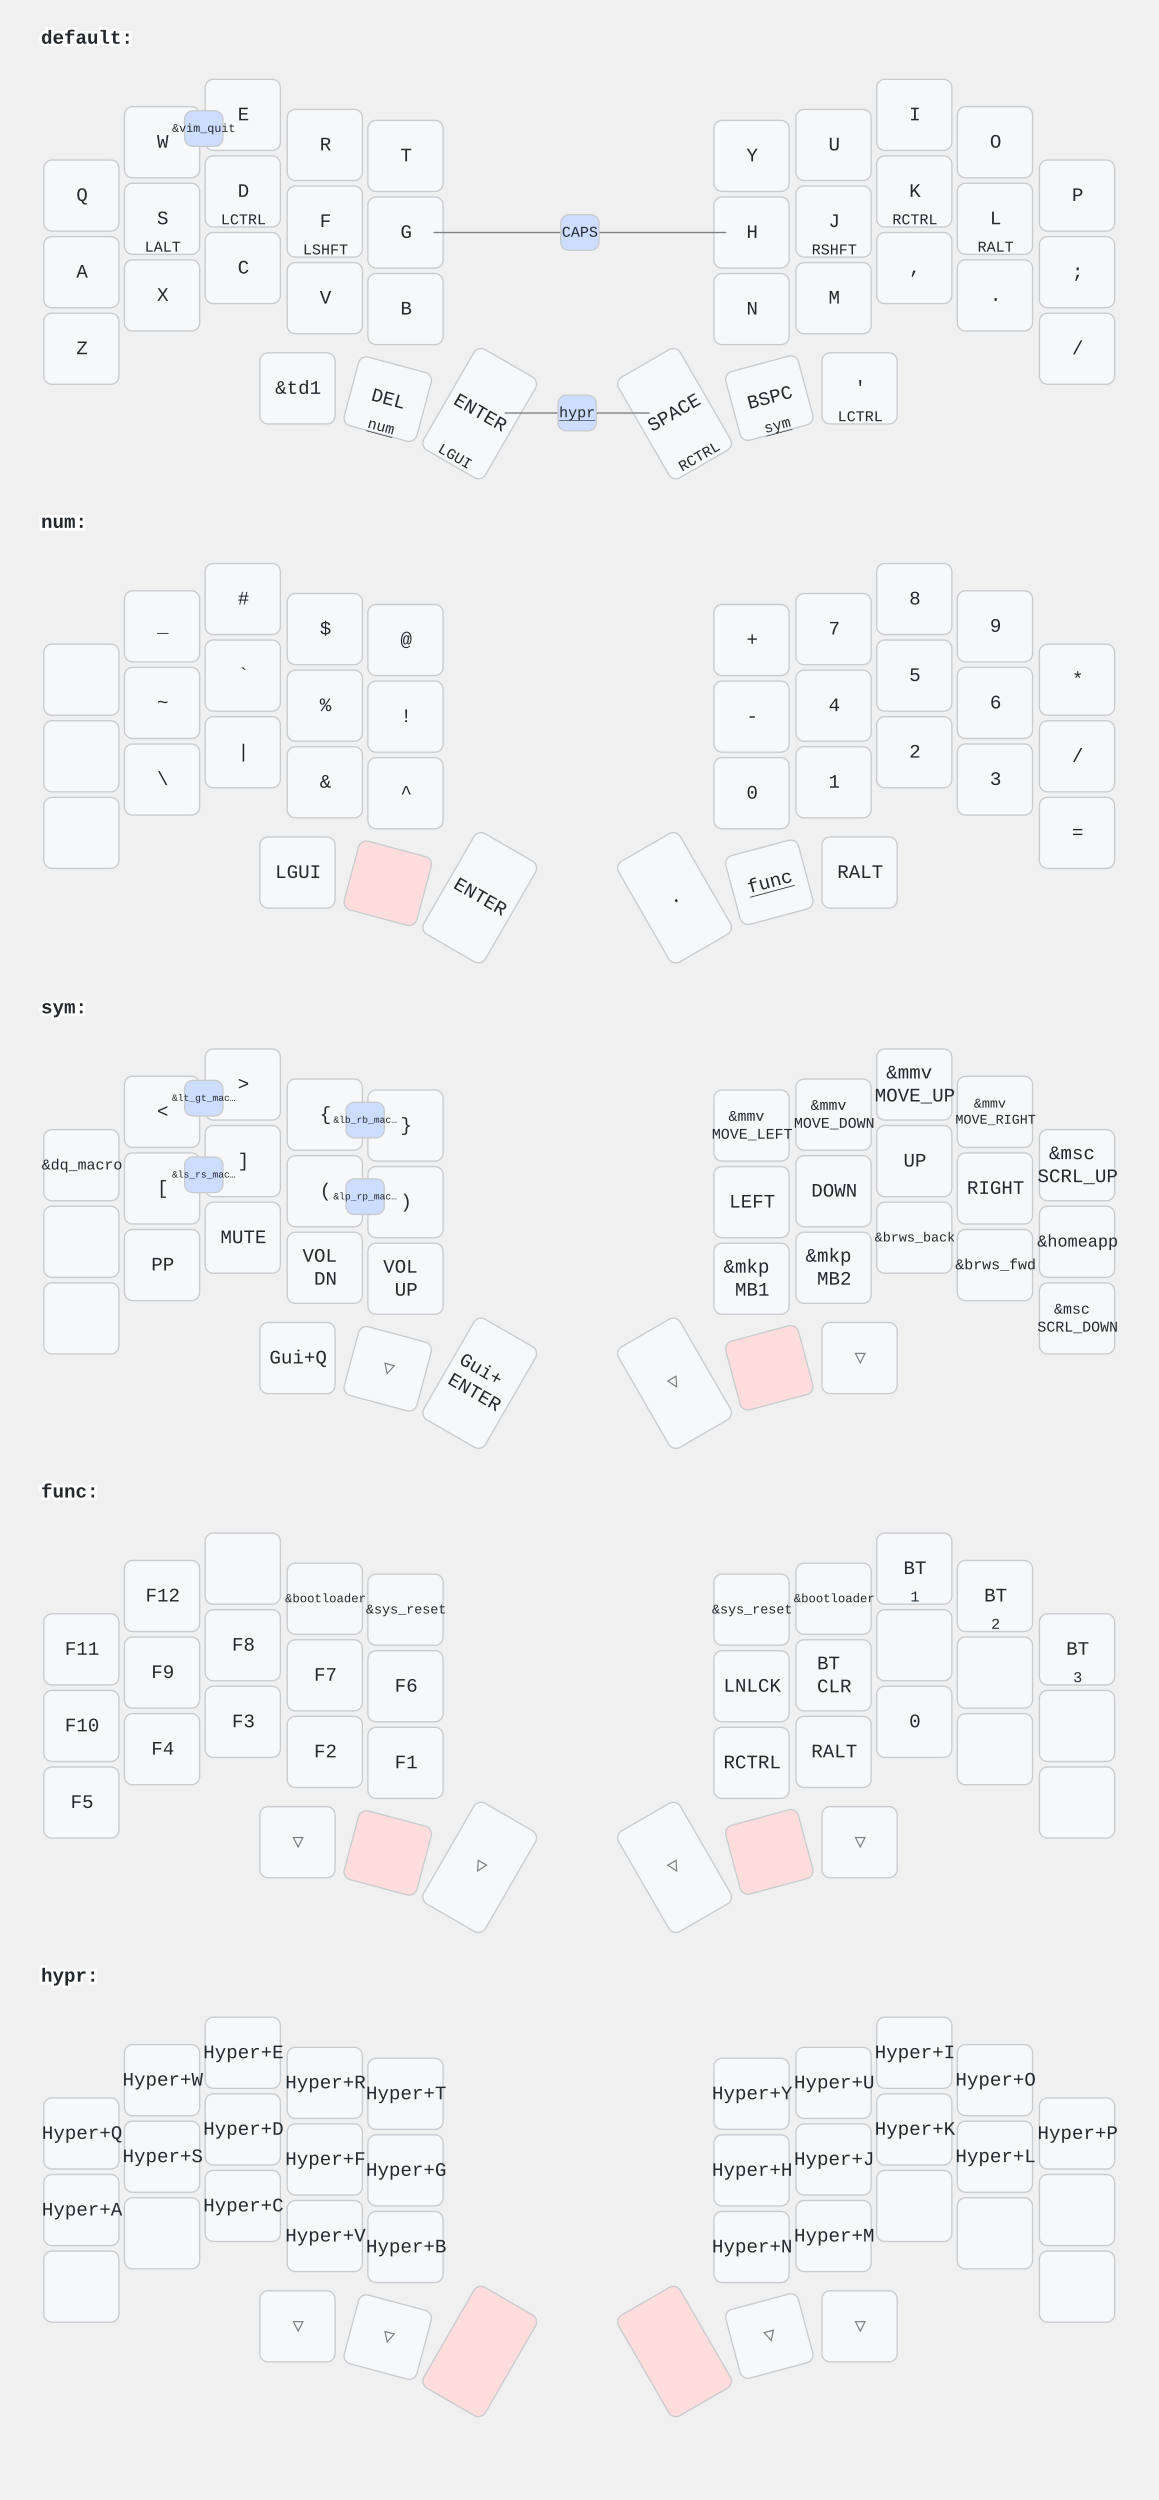
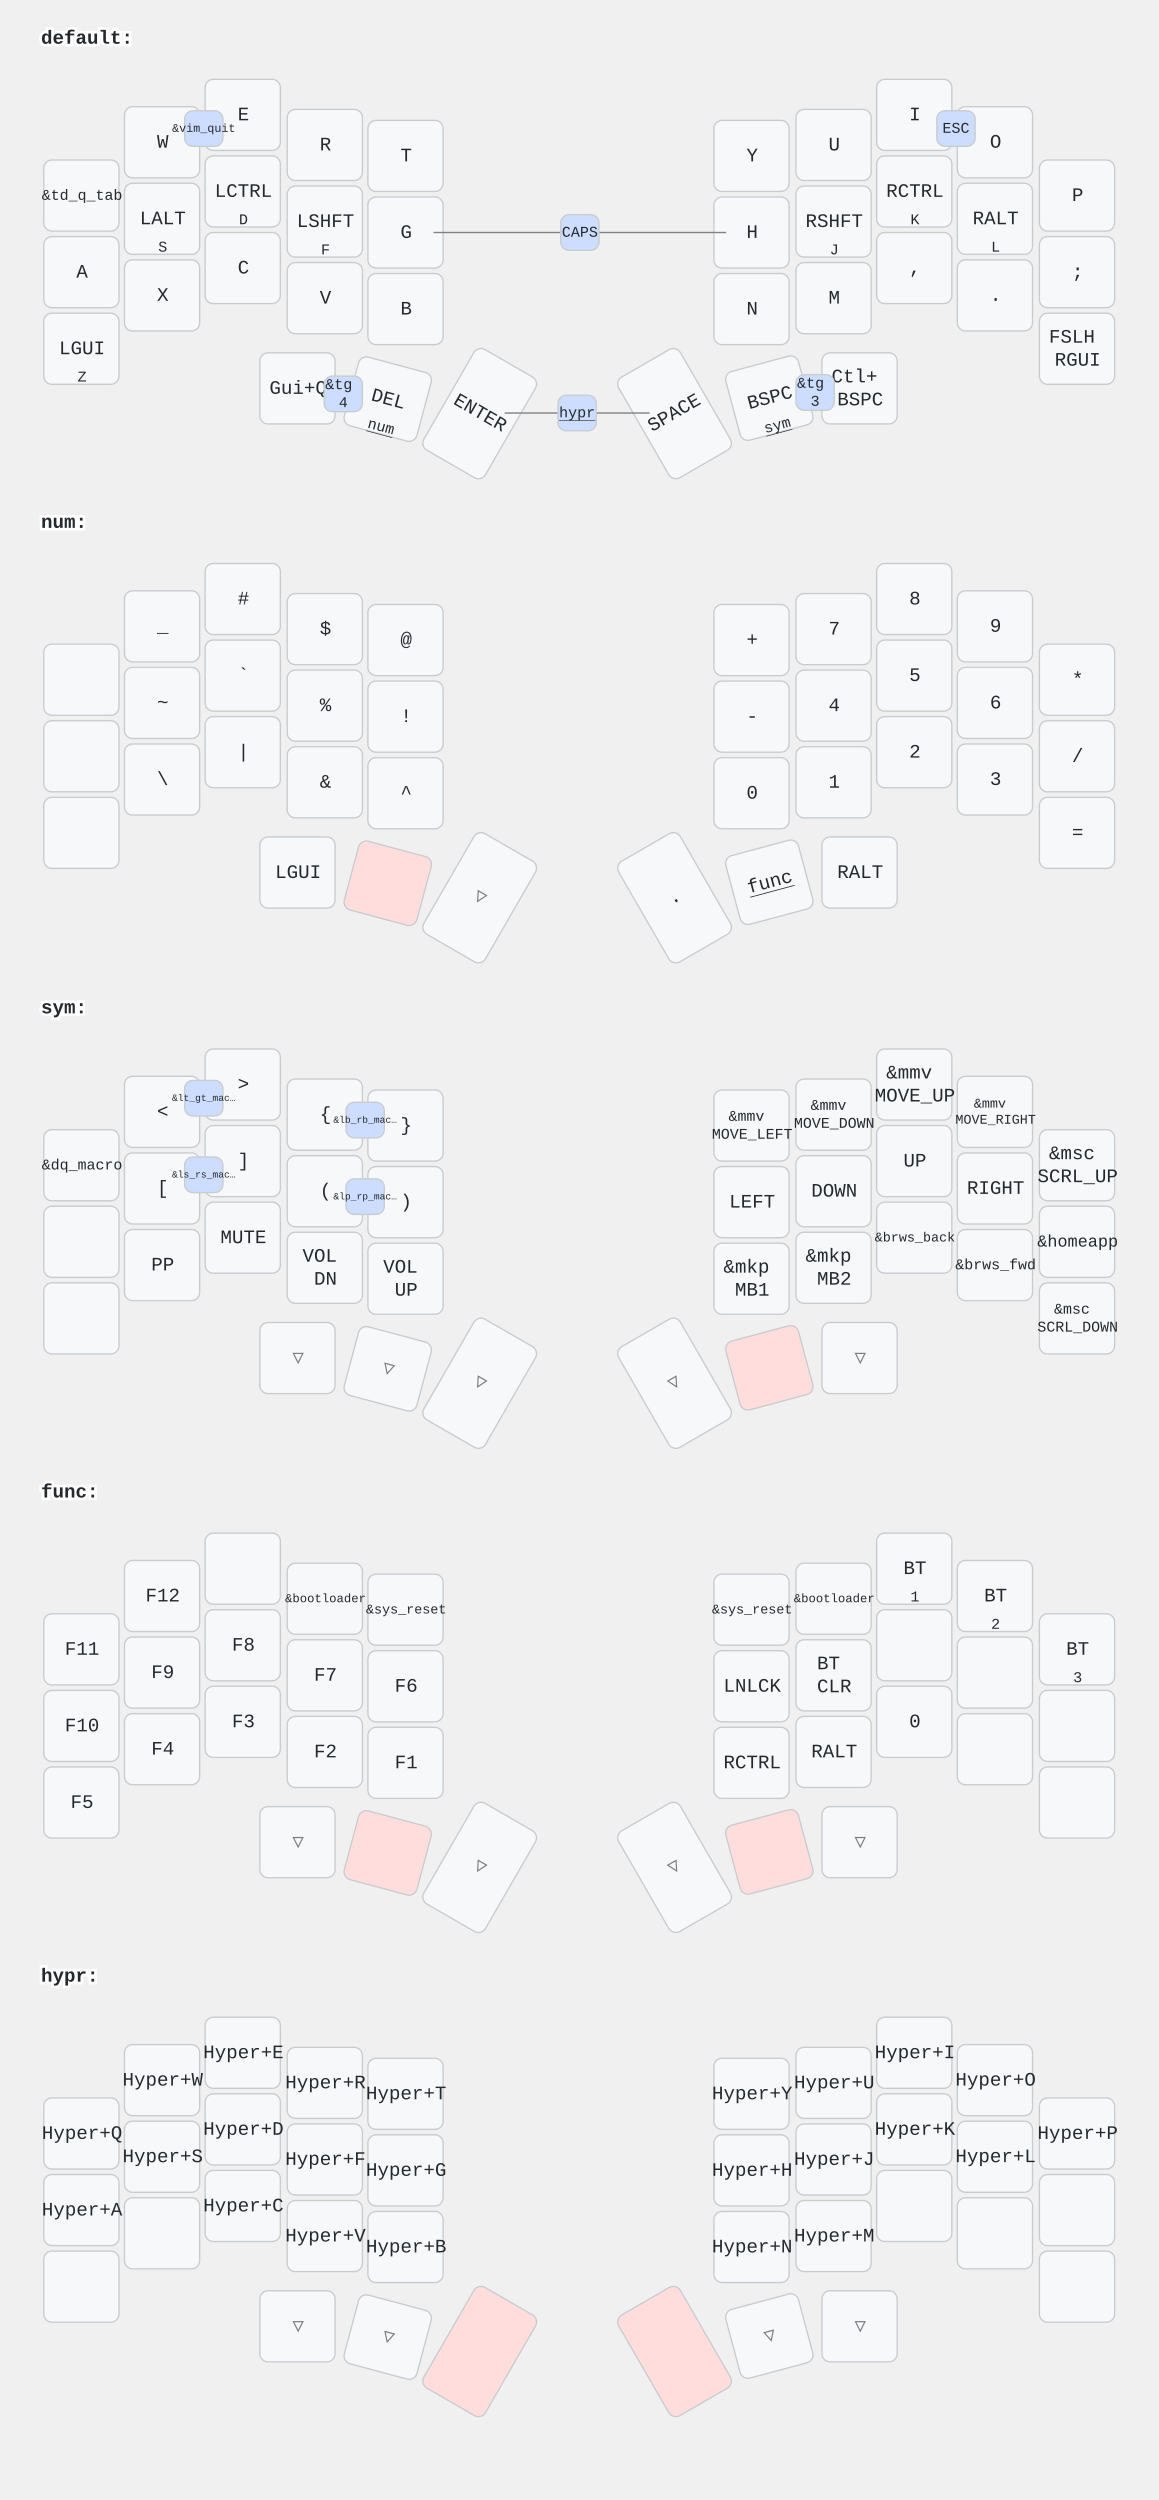
<svg xmlns="http://www.w3.org/2000/svg" width="847" height="1828" viewBox="0 0 847 1828" class="keymap">
  <style>/* inherit to force styles through use tags */
svg path {
    fill: inherit;
}

/* font and background color specifications */
svg.keymap {
    font-family: SFMono-Regular,Consolas,Liberation Mono,Menlo,monospace;
    font-size: 14px;
    font-kerning: normal;
    text-rendering: optimizeLegibility;
    fill: #24292e;
}

/* default key styling */
rect.key {
    fill: #f6f8fa;
}

rect.key, rect.combo {
    stroke: #c9cccf;
    stroke-width: 1;
}

/* default key side styling, only used is draw_key_sides is set */
rect.side {
    filter: brightness(90%);
}

/* color accent for combo boxes */
rect.combo, rect.combo-separate {
    fill: #cdf;
}

/* color accent for held keys */
rect.held, rect.combo.held {
    fill: #fdd;
}

/* color accent for ghost (optional) keys */
rect.ghost, rect.combo.ghost {
    stroke-dasharray: 4, 4;
    stroke-width: 2;
}

text {
    text-anchor: middle;
    dominant-baseline: middle;
}

/* styling for layer labels */
text.label {
    font-weight: bold;
    text-anchor: start;
    stroke: white;
    stroke-width: 4;
    paint-order: stroke;
}

/* styling for optional footer */
text.footer {
    text-anchor: end;
    dominant-baseline: auto;
    stroke: white;
    stroke-width: 4;
    paint-order: stroke;
}

/* styling for combo tap, and key non-tap label text */
text.combo, text.hold, text.shifted, text.left, text.right {
    font-size: 11px;
}

text.hold {
    text-anchor: middle;
    dominant-baseline: auto;
}

text.shifted {
    text-anchor: middle;
    dominant-baseline: hanging;
}

text.left {
    text-anchor: start;
}

text.right {
    text-anchor: end;
}

text.layer-activator {
    text-decoration: underline;
}

/* styling for hold/shifted label text in combo box */
text.combo.hold, text.combo.shifted, text.combo.left, text.combo.right {
    font-size: 8px;
}

/* lighter symbol for transparent keys */
text.trans {
    fill: #7b7e81;
}

/* styling for combo dendrons */
path.combo {
    stroke-width: 1;
    stroke: gray;
    fill: none;
}

/* Start Tabler Icons Cleanup */
/* cannot use height/width with glyphs */
.icon-tabler &gt; path {
    fill: inherit;
    stroke: inherit;
    stroke-width: 2;
}
/* hide tabler's default box */
.icon-tabler &gt; path[stroke="none"][fill="none"] {
    visibility: hidden;
}
/* End Tabler Icons Cleanup */
</style>
  <g transform="translate(30, 0)" class="layer-default">
    <text x="0" y="28" class="label" id="default">default:</text>
    <g transform="translate(0, 56)">
      <g transform="translate(30, 87)" class="key keypos-0">
        <rect rx="6" ry="6" x="-28" y="-26" width="55" height="52" class="key" />
-         <text x="0" y="0" class="key tap">Q</text>
+         <text x="0" y="0" class="key tap">
+           <tspan style="font-size: 78%">&amp;td_q_tab</tspan>
+         </text>
      </g>
      <g transform="translate(89, 48)" class="key keypos-1">
        <rect rx="6" ry="6" x="-28" y="-26" width="55" height="52" class="key" />
        <text x="0" y="0" class="key tap">W</text>
      </g>
      <g transform="translate(148, 28)" class="key keypos-2">
        <rect rx="6" ry="6" x="-28" y="-26" width="55" height="52" class="key" />
        <text x="0" y="0" class="key tap">E</text>
      </g>
      <g transform="translate(208, 50)" class="key keypos-3">
        <rect rx="6" ry="6" x="-28" y="-26" width="55" height="52" class="key" />
        <text x="0" y="0" class="key tap">R</text>
      </g>
      <g transform="translate(267, 58)" class="key keypos-4">
        <rect rx="6" ry="6" x="-28" y="-26" width="55" height="52" class="key" />
        <text x="0" y="0" class="key tap">T</text>
      </g>
      <g transform="translate(520, 58)" class="key keypos-5">
        <rect rx="6" ry="6" x="-28" y="-26" width="55" height="52" class="key" />
        <text x="0" y="0" class="key tap">Y</text>
      </g>
      <g transform="translate(580, 50)" class="key keypos-6">
        <rect rx="6" ry="6" x="-28" y="-26" width="55" height="52" class="key" />
        <text x="0" y="0" class="key tap">U</text>
      </g>
      <g transform="translate(639, 28)" class="key keypos-7">
        <rect rx="6" ry="6" x="-28" y="-26" width="55" height="52" class="key" />
        <text x="0" y="0" class="key tap">I</text>
      </g>
      <g transform="translate(698, 48)" class="key keypos-8">
        <rect rx="6" ry="6" x="-28" y="-26" width="55" height="52" class="key" />
        <text x="0" y="0" class="key tap">O</text>
      </g>
      <g transform="translate(758, 87)" class="key keypos-9">
        <rect rx="6" ry="6" x="-28" y="-26" width="55" height="52" class="key" />
        <text x="0" y="0" class="key tap">P</text>
      </g>
      <g transform="translate(30, 143)" class="key keypos-10">
        <rect rx="6" ry="6" x="-28" y="-26" width="55" height="52" class="key" />
        <text x="0" y="0" class="key tap">A</text>
      </g>
      <g transform="translate(89, 104)" class="key keypos-11">
        <rect rx="6" ry="6" x="-28" y="-26" width="55" height="52" class="key" />
-         <text x="0" y="0" class="key tap">S</text>
-         <text x="0" y="24" class="key hold">LALT</text>
+         <text x="0" y="0" class="key tap">LALT</text>
+         <text x="0" y="24" class="key hold">S</text>
      </g>
      <g transform="translate(148, 84)" class="key keypos-12">
        <rect rx="6" ry="6" x="-28" y="-26" width="55" height="52" class="key" />
-         <text x="0" y="0" class="key tap">D</text>
-         <text x="0" y="24" class="key hold">LCTRL</text>
+         <text x="0" y="0" class="key tap">LCTRL</text>
+         <text x="0" y="24" class="key hold">D</text>
      </g>
      <g transform="translate(208, 106)" class="key keypos-13">
        <rect rx="6" ry="6" x="-28" y="-26" width="55" height="52" class="key" />
-         <text x="0" y="0" class="key tap">F</text>
-         <text x="0" y="24" class="key hold">LSHFT</text>
+         <text x="0" y="0" class="key tap">LSHFT</text>
+         <text x="0" y="24" class="key hold">F</text>
      </g>
      <g transform="translate(267, 114)" class="key keypos-14">
        <rect rx="6" ry="6" x="-28" y="-26" width="55" height="52" class="key" />
        <text x="0" y="0" class="key tap">G</text>
      </g>
      <g transform="translate(520, 114)" class="key keypos-15">
        <rect rx="6" ry="6" x="-28" y="-26" width="55" height="52" class="key" />
        <text x="0" y="0" class="key tap">H</text>
      </g>
      <g transform="translate(580, 106)" class="key keypos-16">
        <rect rx="6" ry="6" x="-28" y="-26" width="55" height="52" class="key" />
-         <text x="0" y="0" class="key tap">J</text>
-         <text x="0" y="24" class="key hold">RSHFT</text>
+         <text x="0" y="0" class="key tap">RSHFT</text>
+         <text x="0" y="24" class="key hold">J</text>
      </g>
      <g transform="translate(639, 84)" class="key keypos-17">
        <rect rx="6" ry="6" x="-28" y="-26" width="55" height="52" class="key" />
-         <text x="0" y="0" class="key tap">K</text>
-         <text x="0" y="24" class="key hold">RCTRL</text>
+         <text x="0" y="0" class="key tap">RCTRL</text>
+         <text x="0" y="24" class="key hold">K</text>
      </g>
      <g transform="translate(698, 104)" class="key keypos-18">
        <rect rx="6" ry="6" x="-28" y="-26" width="55" height="52" class="key" />
-         <text x="0" y="0" class="key tap">L</text>
-         <text x="0" y="24" class="key hold">RALT</text>
+         <text x="0" y="0" class="key tap">RALT</text>
+         <text x="0" y="24" class="key hold">L</text>
      </g>
      <g transform="translate(758, 143)" class="key keypos-19">
        <rect rx="6" ry="6" x="-28" y="-26" width="55" height="52" class="key" />
        <text x="0" y="0" class="key tap">;</text>
      </g>
      <g transform="translate(30, 199)" class="key keypos-20">
        <rect rx="6" ry="6" x="-28" y="-26" width="55" height="52" class="key" />
-         <text x="0" y="0" class="key tap">Z</text>
+         <text x="0" y="0" class="key tap">LGUI</text>
+         <text x="0" y="24" class="key hold">Z</text>
      </g>
      <g transform="translate(89, 160)" class="key keypos-21">
        <rect rx="6" ry="6" x="-28" y="-26" width="55" height="52" class="key" />
        <text x="0" y="0" class="key tap">X</text>
      </g>
      <g transform="translate(148, 140)" class="key keypos-22">
        <rect rx="6" ry="6" x="-28" y="-26" width="55" height="52" class="key" />
        <text x="0" y="0" class="key tap">C</text>
      </g>
      <g transform="translate(208, 162)" class="key keypos-23">
        <rect rx="6" ry="6" x="-28" y="-26" width="55" height="52" class="key" />
        <text x="0" y="0" class="key tap">V</text>
      </g>
      <g transform="translate(267, 170)" class="key keypos-24">
        <rect rx="6" ry="6" x="-28" y="-26" width="55" height="52" class="key" />
        <text x="0" y="0" class="key tap">B</text>
      </g>
      <g transform="translate(520, 170)" class="key keypos-25">
        <rect rx="6" ry="6" x="-28" y="-26" width="55" height="52" class="key" />
        <text x="0" y="0" class="key tap">N</text>
      </g>
      <g transform="translate(580, 162)" class="key keypos-26">
        <rect rx="6" ry="6" x="-28" y="-26" width="55" height="52" class="key" />
        <text x="0" y="0" class="key tap">M</text>
      </g>
      <g transform="translate(639, 140)" class="key keypos-27">
        <rect rx="6" ry="6" x="-28" y="-26" width="55" height="52" class="key" />
        <text x="0" y="0" class="key tap">,</text>
      </g>
      <g transform="translate(698, 160)" class="key keypos-28">
        <rect rx="6" ry="6" x="-28" y="-26" width="55" height="52" class="key" />
        <text x="0" y="0" class="key tap">.</text>
      </g>
      <g transform="translate(758, 199)" class="key keypos-29">
        <rect rx="6" ry="6" x="-28" y="-26" width="55" height="52" class="key" />
-         <text x="0" y="0" class="key tap">/</text>
+         <text x="0" y="0" class="key tap">
+           <tspan x="0" dy="-0.6em">FSLH</tspan>
+           <tspan x="0" dy="1.2em">RGUI</tspan>
+         </text>
      </g>
      <g transform="translate(188, 228)" class="key keypos-30">
        <rect rx="6" ry="6" x="-28" y="-26" width="55" height="52" class="key" />
-         <text x="0" y="0" class="key tap">&amp;td1</text>
+         <text x="0" y="0" class="key tap">Gui+Q</text>
      </g>
      <g transform="translate(254, 236) rotate(15.0)" class="key keypos-31">
        <rect rx="6" ry="6" x="-28" y="-26" width="55" height="52" class="key" />
        <text x="0" y="0" class="key tap">DEL</text>
        <a href="#num">
          <text x="0" y="24" class="key hold layer-activator">num</text>
        </a>
      </g>
      <g transform="translate(321, 246) rotate(30.0)" class="key keypos-32">
        <rect rx="6" ry="6" x="-26" y="-42" width="52" height="85" class="key" />
        <text x="0" y="0" class="key tap">ENTER</text>
-         <text x="0" y="40" class="key hold">LGUI</text>
      </g>
      <g transform="translate(463, 246) rotate(-30.0)" class="key keypos-33">
        <rect rx="6" ry="6" x="-26" y="-42" width="52" height="85" class="key" />
        <text x="0" y="0" class="key tap">SPACE</text>
-         <text x="0" y="40" class="key hold">RCTRL</text>
      </g>
      <g transform="translate(533, 235) rotate(-15.0)" class="key keypos-34">
        <rect rx="6" ry="6" x="-28" y="-26" width="55" height="52" class="key" />
        <text x="0" y="0" class="key tap">BSPC</text>
        <a href="#sym">
          <text x="0" y="24" class="key hold layer-activator">sym</text>
        </a>
      </g>
      <g transform="translate(599, 228)" class="key keypos-35">
        <rect rx="6" ry="6" x="-28" y="-26" width="55" height="52" class="key" />
-         <text x="0" y="0" class="key tap">'</text>
-         <text x="0" y="24" class="key hold">LCTRL</text>
+         <text x="0" y="0" class="key tap">
+           <tspan x="0" dy="-0.6em">Ctl+</tspan>
+           <tspan x="0" dy="1.2em">BSPC</tspan>
+         </text>
      </g>
      <g class="combo combopos-0">
        <rect rx="6" ry="6" x="105" y="25" width="28" height="26" class="combo" />
        <text x="119" y="38" class="combo tap">
          <tspan style="font-size: 78%">&amp;vim_quit</tspan>
        </text>
      </g>
      <g class="combo combopos-1">
        <path d="M392,246 l-53,0" class="combo" />
        <path d="M392,246 l53,0" class="combo" />
        <rect rx="6" ry="6" x="378" y="233" width="28" height="26" class="combo" />
        <a href="#hypr">
          <text x="392" y="246" class="combo tap layer-activator">hypr</text>
        </a>
      </g>
      <g class="combo combopos-2">
+         <rect rx="6" ry="6" x="207" y="219" width="28" height="26" class="combo" />
+         <text x="221" y="232" class="combo tap">
+           <tspan x="221" dy="-0.6em">&amp;tg</tspan>
+           <tspan x="221" dy="1.2em">4</tspan>
+         </text>
+       </g>
+       <g class="combo combopos-3">
+         <rect rx="6" ry="6" x="552" y="218" width="28" height="26" class="combo" />
+         <text x="566" y="231" class="combo tap">
+           <tspan x="566" dy="-0.6em">&amp;tg</tspan>
+           <tspan x="566" dy="1.2em">3</tspan>
+         </text>
+       </g>
+       <g class="combo combopos-4">
        <path d="M394,114 l-107,0" class="combo" />
        <path d="M394,114 l107,0" class="combo" />
        <rect rx="6" ry="6" x="380" y="101" width="28" height="26" class="combo" />
        <text x="394" y="114" class="combo tap">CAPS</text>
+       </g>
+       <g class="combo combopos-5">
+         <rect rx="6" ry="6" x="655" y="25" width="28" height="26" class="combo" />
+         <text x="669" y="38" class="combo tap">ESC</text>
      </g>
    </g>
  </g>
  <g transform="translate(30, 354)" class="layer-num">
    <text x="0" y="28" class="label" id="num">num:</text>
    <g transform="translate(0, 56)">
      <g transform="translate(30, 87)" class="key keypos-0">
        <rect rx="6" ry="6" x="-28" y="-26" width="55" height="52" class="key" />
      </g>
      <g transform="translate(89, 48)" class="key keypos-1">
        <rect rx="6" ry="6" x="-28" y="-26" width="55" height="52" class="key" />
        <text x="0" y="0" class="key tap">_</text>
      </g>
      <g transform="translate(148, 28)" class="key keypos-2">
        <rect rx="6" ry="6" x="-28" y="-26" width="55" height="52" class="key" />
        <text x="0" y="0" class="key tap">#</text>
      </g>
      <g transform="translate(208, 50)" class="key keypos-3">
        <rect rx="6" ry="6" x="-28" y="-26" width="55" height="52" class="key" />
        <text x="0" y="0" class="key tap">$</text>
      </g>
      <g transform="translate(267, 58)" class="key keypos-4">
        <rect rx="6" ry="6" x="-28" y="-26" width="55" height="52" class="key" />
        <text x="0" y="0" class="key tap">@</text>
      </g>
      <g transform="translate(520, 58)" class="key keypos-5">
        <rect rx="6" ry="6" x="-28" y="-26" width="55" height="52" class="key" />
        <text x="0" y="0" class="key tap">+</text>
      </g>
      <g transform="translate(580, 50)" class="key keypos-6">
        <rect rx="6" ry="6" x="-28" y="-26" width="55" height="52" class="key" />
        <text x="0" y="0" class="key tap">7</text>
      </g>
      <g transform="translate(639, 28)" class="key keypos-7">
        <rect rx="6" ry="6" x="-28" y="-26" width="55" height="52" class="key" />
        <text x="0" y="0" class="key tap">8</text>
      </g>
      <g transform="translate(698, 48)" class="key keypos-8">
        <rect rx="6" ry="6" x="-28" y="-26" width="55" height="52" class="key" />
        <text x="0" y="0" class="key tap">9</text>
      </g>
      <g transform="translate(758, 87)" class="key keypos-9">
        <rect rx="6" ry="6" x="-28" y="-26" width="55" height="52" class="key" />
        <text x="0" y="0" class="key tap">*</text>
      </g>
      <g transform="translate(30, 143)" class="key keypos-10">
        <rect rx="6" ry="6" x="-28" y="-26" width="55" height="52" class="key" />
      </g>
      <g transform="translate(89, 104)" class="key keypos-11">
        <rect rx="6" ry="6" x="-28" y="-26" width="55" height="52" class="key" />
        <text x="0" y="0" class="key tap">~</text>
      </g>
      <g transform="translate(148, 84)" class="key keypos-12">
        <rect rx="6" ry="6" x="-28" y="-26" width="55" height="52" class="key" />
        <text x="0" y="0" class="key tap">`</text>
      </g>
      <g transform="translate(208, 106)" class="key keypos-13">
        <rect rx="6" ry="6" x="-28" y="-26" width="55" height="52" class="key" />
        <text x="0" y="0" class="key tap">%</text>
      </g>
      <g transform="translate(267, 114)" class="key keypos-14">
        <rect rx="6" ry="6" x="-28" y="-26" width="55" height="52" class="key" />
        <text x="0" y="0" class="key tap">!</text>
      </g>
      <g transform="translate(520, 114)" class="key keypos-15">
        <rect rx="6" ry="6" x="-28" y="-26" width="55" height="52" class="key" />
        <text x="0" y="0" class="key tap">-</text>
      </g>
      <g transform="translate(580, 106)" class="key keypos-16">
        <rect rx="6" ry="6" x="-28" y="-26" width="55" height="52" class="key" />
        <text x="0" y="0" class="key tap">4</text>
      </g>
      <g transform="translate(639, 84)" class="key keypos-17">
        <rect rx="6" ry="6" x="-28" y="-26" width="55" height="52" class="key" />
        <text x="0" y="0" class="key tap">5</text>
      </g>
      <g transform="translate(698, 104)" class="key keypos-18">
        <rect rx="6" ry="6" x="-28" y="-26" width="55" height="52" class="key" />
        <text x="0" y="0" class="key tap">6</text>
      </g>
      <g transform="translate(758, 143)" class="key keypos-19">
        <rect rx="6" ry="6" x="-28" y="-26" width="55" height="52" class="key" />
        <text x="0" y="0" class="key tap">/</text>
      </g>
      <g transform="translate(30, 199)" class="key keypos-20">
        <rect rx="6" ry="6" x="-28" y="-26" width="55" height="52" class="key" />
      </g>
      <g transform="translate(89, 160)" class="key keypos-21">
        <rect rx="6" ry="6" x="-28" y="-26" width="55" height="52" class="key" />
        <text x="0" y="0" class="key tap">\</text>
      </g>
      <g transform="translate(148, 140)" class="key keypos-22">
        <rect rx="6" ry="6" x="-28" y="-26" width="55" height="52" class="key" />
        <text x="0" y="0" class="key tap">|</text>
      </g>
      <g transform="translate(208, 162)" class="key keypos-23">
        <rect rx="6" ry="6" x="-28" y="-26" width="55" height="52" class="key" />
        <text x="0" y="0" class="key tap">&amp;</text>
      </g>
      <g transform="translate(267, 170)" class="key keypos-24">
        <rect rx="6" ry="6" x="-28" y="-26" width="55" height="52" class="key" />
        <text x="0" y="0" class="key tap">^</text>
      </g>
      <g transform="translate(520, 170)" class="key keypos-25">
        <rect rx="6" ry="6" x="-28" y="-26" width="55" height="52" class="key" />
        <text x="0" y="0" class="key tap">0</text>
      </g>
      <g transform="translate(580, 162)" class="key keypos-26">
        <rect rx="6" ry="6" x="-28" y="-26" width="55" height="52" class="key" />
        <text x="0" y="0" class="key tap">1</text>
      </g>
      <g transform="translate(639, 140)" class="key keypos-27">
        <rect rx="6" ry="6" x="-28" y="-26" width="55" height="52" class="key" />
        <text x="0" y="0" class="key tap">2</text>
      </g>
      <g transform="translate(698, 160)" class="key keypos-28">
        <rect rx="6" ry="6" x="-28" y="-26" width="55" height="52" class="key" />
        <text x="0" y="0" class="key tap">3</text>
      </g>
      <g transform="translate(758, 199)" class="key keypos-29">
        <rect rx="6" ry="6" x="-28" y="-26" width="55" height="52" class="key" />
        <text x="0" y="0" class="key tap">=</text>
      </g>
      <g transform="translate(188, 228)" class="key keypos-30">
        <rect rx="6" ry="6" x="-28" y="-26" width="55" height="52" class="key" />
        <text x="0" y="0" class="key tap">LGUI</text>
      </g>
      <g transform="translate(254, 236) rotate(15.0)" class="key held keypos-31">
        <rect rx="6" ry="6" x="-28" y="-26" width="55" height="52" class="key held" />
      </g>
-       <g transform="translate(321, 246) rotate(30.0)" class="key keypos-32">
-         <rect rx="6" ry="6" x="-26" y="-42" width="52" height="85" class="key" />
-         <text x="0" y="0" class="key tap">ENTER</text>
+       <g transform="translate(321, 246) rotate(30.0)" class="key trans keypos-32">
+         <rect rx="6" ry="6" x="-26" y="-42" width="52" height="85" class="key trans" />
+         <text x="0" y="0" class="key trans tap">▽</text>
      </g>
      <g transform="translate(463, 246) rotate(-30.0)" class="key keypos-33">
        <rect rx="6" ry="6" x="-26" y="-42" width="52" height="85" class="key" />
        <text x="0" y="0" class="key tap">.</text>
      </g>
      <g transform="translate(533, 235) rotate(-15.0)" class="key keypos-34">
        <rect rx="6" ry="6" x="-28" y="-26" width="55" height="52" class="key" />
        <a href="#func">
          <text x="0" y="0" class="key tap layer-activator">func</text>
        </a>
      </g>
      <g transform="translate(599, 228)" class="key keypos-35">
        <rect rx="6" ry="6" x="-28" y="-26" width="55" height="52" class="key" />
        <text x="0" y="0" class="key tap">RALT</text>
      </g>
    </g>
  </g>
  <g transform="translate(30, 709)" class="layer-sym">
    <text x="0" y="28" class="label" id="sym">sym:</text>
    <g transform="translate(0, 56)">
      <g transform="translate(30, 87)" class="key keypos-0">
        <rect rx="6" ry="6" x="-28" y="-26" width="55" height="52" class="key" />
        <text x="0" y="0" class="key tap">
          <tspan style="font-size: 78%">&amp;dq_macro</tspan>
        </text>
      </g>
      <g transform="translate(89, 48)" class="key keypos-1">
        <rect rx="6" ry="6" x="-28" y="-26" width="55" height="52" class="key" />
        <text x="0" y="0" class="key tap">&lt;</text>
      </g>
      <g transform="translate(148, 28)" class="key keypos-2">
        <rect rx="6" ry="6" x="-28" y="-26" width="55" height="52" class="key" />
        <text x="0" y="0" class="key tap">&gt;</text>
      </g>
      <g transform="translate(208, 50)" class="key keypos-3">
        <rect rx="6" ry="6" x="-28" y="-26" width="55" height="52" class="key" />
        <text x="0" y="0" class="key tap">{</text>
      </g>
      <g transform="translate(267, 58)" class="key keypos-4">
        <rect rx="6" ry="6" x="-28" y="-26" width="55" height="52" class="key" />
        <text x="0" y="0" class="key tap">}</text>
      </g>
      <g transform="translate(520, 58)" class="key keypos-5">
        <rect rx="6" ry="6" x="-28" y="-26" width="55" height="52" class="key" />
        <text x="0" y="0" class="key tap">
          <tspan x="0" dy="-0.6em" style="font-size: 78%">&amp;mmv</tspan>
          <tspan x="0" dy="1.2em" style="font-size: 78%">MOVE_LEFT</tspan>
        </text>
      </g>
      <g transform="translate(580, 50)" class="key keypos-6">
        <rect rx="6" ry="6" x="-28" y="-26" width="55" height="52" class="key" />
        <text x="0" y="0" class="key tap">
          <tspan x="0" dy="-0.6em" style="font-size: 78%">&amp;mmv</tspan>
          <tspan x="0" dy="1.2em" style="font-size: 78%">MOVE_DOWN</tspan>
        </text>
      </g>
      <g transform="translate(639, 28)" class="key keypos-7">
        <rect rx="6" ry="6" x="-28" y="-26" width="55" height="52" class="key" />
        <text x="0" y="0" class="key tap">
          <tspan x="0" dy="-0.6em">&amp;mmv</tspan>
          <tspan x="0" dy="1.2em">MOVE_UP</tspan>
        </text>
      </g>
      <g transform="translate(698, 48)" class="key keypos-8">
        <rect rx="6" ry="6" x="-28" y="-26" width="55" height="52" class="key" />
        <text x="0" y="0" class="key tap">
          <tspan x="0" dy="-0.6em" style="font-size: 70%">&amp;mmv</tspan>
          <tspan x="0" dy="1.2em" style="font-size: 70%">MOVE_RIGHT</tspan>
        </text>
      </g>
      <g transform="translate(758, 87)" class="key keypos-9">
        <rect rx="6" ry="6" x="-28" y="-26" width="55" height="52" class="key" />
        <text x="0" y="0" class="key tap">
          <tspan x="0" dy="-0.6em">&amp;msc</tspan>
          <tspan x="0" dy="1.2em">SCRL_UP</tspan>
        </text>
      </g>
      <g transform="translate(30, 143)" class="key keypos-10">
        <rect rx="6" ry="6" x="-28" y="-26" width="55" height="52" class="key" />
      </g>
      <g transform="translate(89, 104)" class="key keypos-11">
        <rect rx="6" ry="6" x="-28" y="-26" width="55" height="52" class="key" />
        <text x="0" y="0" class="key tap">[</text>
      </g>
      <g transform="translate(148, 84)" class="key keypos-12">
        <rect rx="6" ry="6" x="-28" y="-26" width="55" height="52" class="key" />
        <text x="0" y="0" class="key tap">]</text>
      </g>
      <g transform="translate(208, 106)" class="key keypos-13">
        <rect rx="6" ry="6" x="-28" y="-26" width="55" height="52" class="key" />
        <text x="0" y="0" class="key tap">(</text>
      </g>
      <g transform="translate(267, 114)" class="key keypos-14">
        <rect rx="6" ry="6" x="-28" y="-26" width="55" height="52" class="key" />
        <text x="0" y="0" class="key tap">)</text>
      </g>
      <g transform="translate(520, 114)" class="key keypos-15">
        <rect rx="6" ry="6" x="-28" y="-26" width="55" height="52" class="key" />
        <text x="0" y="0" class="key tap">LEFT</text>
      </g>
      <g transform="translate(580, 106)" class="key keypos-16">
        <rect rx="6" ry="6" x="-28" y="-26" width="55" height="52" class="key" />
        <text x="0" y="0" class="key tap">DOWN</text>
      </g>
      <g transform="translate(639, 84)" class="key keypos-17">
        <rect rx="6" ry="6" x="-28" y="-26" width="55" height="52" class="key" />
        <text x="0" y="0" class="key tap">UP</text>
      </g>
      <g transform="translate(698, 104)" class="key keypos-18">
        <rect rx="6" ry="6" x="-28" y="-26" width="55" height="52" class="key" />
        <text x="0" y="0" class="key tap">RIGHT</text>
      </g>
      <g transform="translate(758, 143)" class="key keypos-19">
        <rect rx="6" ry="6" x="-28" y="-26" width="55" height="52" class="key" />
        <text x="0" y="0" class="key tap">
          <tspan style="font-size: 88%">&amp;homeapp</tspan>
        </text>
      </g>
      <g transform="translate(30, 199)" class="key keypos-20">
        <rect rx="6" ry="6" x="-28" y="-26" width="55" height="52" class="key" />
      </g>
      <g transform="translate(89, 160)" class="key keypos-21">
        <rect rx="6" ry="6" x="-28" y="-26" width="55" height="52" class="key" />
        <text x="0" y="0" class="key tap">PP</text>
      </g>
      <g transform="translate(148, 140)" class="key keypos-22">
        <rect rx="6" ry="6" x="-28" y="-26" width="55" height="52" class="key" />
        <text x="0" y="0" class="key tap">MUTE</text>
      </g>
      <g transform="translate(208, 162)" class="key keypos-23">
        <rect rx="6" ry="6" x="-28" y="-26" width="55" height="52" class="key" />
        <text x="0" y="0" class="key tap">
          <tspan x="0" dy="-0.6em">VOL</tspan>
          <tspan x="0" dy="1.2em">DN</tspan>
        </text>
      </g>
      <g transform="translate(267, 170)" class="key keypos-24">
        <rect rx="6" ry="6" x="-28" y="-26" width="55" height="52" class="key" />
        <text x="0" y="0" class="key tap">
          <tspan x="0" dy="-0.6em">VOL</tspan>
          <tspan x="0" dy="1.2em">UP</tspan>
        </text>
      </g>
      <g transform="translate(520, 170)" class="key keypos-25">
        <rect rx="6" ry="6" x="-28" y="-26" width="55" height="52" class="key" />
        <text x="0" y="0" class="key tap">
          <tspan x="0" dy="-0.6em">&amp;mkp</tspan>
          <tspan x="0" dy="1.2em">MB1</tspan>
        </text>
      </g>
      <g transform="translate(580, 162)" class="key keypos-26">
        <rect rx="6" ry="6" x="-28" y="-26" width="55" height="52" class="key" />
        <text x="0" y="0" class="key tap">
          <tspan x="0" dy="-0.6em">&amp;mkp</tspan>
          <tspan x="0" dy="1.2em">MB2</tspan>
        </text>
      </g>
      <g transform="translate(639, 140)" class="key keypos-27">
        <rect rx="6" ry="6" x="-28" y="-26" width="55" height="52" class="key" />
        <text x="0" y="0" class="key tap">
          <tspan style="font-size: 70%">&amp;brws_back</tspan>
        </text>
      </g>
      <g transform="translate(698, 160)" class="key keypos-28">
        <rect rx="6" ry="6" x="-28" y="-26" width="55" height="52" class="key" />
        <text x="0" y="0" class="key tap">
          <tspan style="font-size: 78%">&amp;brws_fwd</tspan>
        </text>
      </g>
      <g transform="translate(758, 199)" class="key keypos-29">
        <rect rx="6" ry="6" x="-28" y="-26" width="55" height="52" class="key" />
        <text x="0" y="0" class="key tap">
          <tspan x="0" dy="-0.6em" style="font-size: 78%">&amp;msc</tspan>
          <tspan x="0" dy="1.2em" style="font-size: 78%">SCRL_DOWN</tspan>
        </text>
      </g>
-       <g transform="translate(188, 228)" class="key keypos-30">
-         <rect rx="6" ry="6" x="-28" y="-26" width="55" height="52" class="key" />
-         <text x="0" y="0" class="key tap">Gui+Q</text>
+       <g transform="translate(188, 228)" class="key trans keypos-30">
+         <rect rx="6" ry="6" x="-28" y="-26" width="55" height="52" class="key trans" />
+         <text x="0" y="0" class="key trans tap">▽</text>
      </g>
      <g transform="translate(254, 236) rotate(15.0)" class="key trans keypos-31">
        <rect rx="6" ry="6" x="-28" y="-26" width="55" height="52" class="key trans" />
        <text x="0" y="0" class="key trans tap">▽</text>
      </g>
-       <g transform="translate(321, 246) rotate(30.0)" class="key keypos-32">
-         <rect rx="6" ry="6" x="-26" y="-42" width="52" height="85" class="key" />
-         <text x="0" y="0" class="key tap">
-           <tspan x="0" dy="-0.6em">Gui+</tspan>
-           <tspan x="0" dy="1.2em">ENTER</tspan>
-         </text>
+       <g transform="translate(321, 246) rotate(30.0)" class="key trans keypos-32">
+         <rect rx="6" ry="6" x="-26" y="-42" width="52" height="85" class="key trans" />
+         <text x="0" y="0" class="key trans tap">▽</text>
      </g>
      <g transform="translate(463, 246) rotate(-30.0)" class="key trans keypos-33">
        <rect rx="6" ry="6" x="-26" y="-42" width="52" height="85" class="key trans" />
        <text x="0" y="0" class="key trans tap">▽</text>
      </g>
      <g transform="translate(533, 235) rotate(-15.0)" class="key held keypos-34">
        <rect rx="6" ry="6" x="-28" y="-26" width="55" height="52" class="key held" />
      </g>
      <g transform="translate(599, 228)" class="key trans keypos-35">
        <rect rx="6" ry="6" x="-28" y="-26" width="55" height="52" class="key trans" />
        <text x="0" y="0" class="key trans tap">▽</text>
      </g>
      <g class="combo combopos-0">
        <rect rx="6" ry="6" x="105" y="25" width="28" height="26" class="combo" />
        <text x="119" y="38" class="combo tap">
          <tspan style="font-size: 64%">&amp;lt_gt_mac…</tspan>
        </text>
      </g>
      <g class="combo combopos-1">
        <rect rx="6" ry="6" x="223" y="41" width="28" height="26" class="combo" />
        <text x="237" y="54" class="combo tap">
          <tspan style="font-size: 64%">&amp;lb_rb_mac…</tspan>
        </text>
      </g>
      <g class="combo combopos-2">
        <rect rx="6" ry="6" x="223" y="97" width="28" height="26" class="combo" />
        <text x="237" y="110" class="combo tap">
          <tspan style="font-size: 64%">&amp;lp_rp_mac…</tspan>
        </text>
      </g>
      <g class="combo combopos-3">
        <rect rx="6" ry="6" x="105" y="81" width="28" height="26" class="combo" />
        <text x="119" y="94" class="combo tap">
          <tspan style="font-size: 64%">&amp;ls_rs_mac…</tspan>
        </text>
      </g>
    </g>
  </g>
  <g transform="translate(30, 1063)" class="layer-func">
    <text x="0" y="28" class="label" id="func">func:</text>
    <g transform="translate(0, 56)">
      <g transform="translate(30, 87)" class="key keypos-0">
        <rect rx="6" ry="6" x="-28" y="-26" width="55" height="52" class="key" />
        <text x="0" y="0" class="key tap">F11</text>
      </g>
      <g transform="translate(89, 48)" class="key keypos-1">
        <rect rx="6" ry="6" x="-28" y="-26" width="55" height="52" class="key" />
        <text x="0" y="0" class="key tap">F12</text>
      </g>
      <g transform="translate(148, 28)" class="key keypos-2">
        <rect rx="6" ry="6" x="-28" y="-26" width="55" height="52" class="key" />
      </g>
      <g transform="translate(208, 50)" class="key keypos-3">
        <rect rx="6" ry="6" x="-28" y="-26" width="55" height="52" class="key" />
        <text x="0" y="0" class="key tap">
          <tspan style="font-size: 64%">&amp;bootloader</tspan>
        </text>
      </g>
      <g transform="translate(267, 58)" class="key keypos-4">
        <rect rx="6" ry="6" x="-28" y="-26" width="55" height="52" class="key" />
        <text x="0" y="0" class="key tap">
          <tspan style="font-size: 70%">&amp;sys_reset</tspan>
        </text>
      </g>
      <g transform="translate(520, 58)" class="key keypos-5">
        <rect rx="6" ry="6" x="-28" y="-26" width="55" height="52" class="key" />
        <text x="0" y="0" class="key tap">
          <tspan style="font-size: 70%">&amp;sys_reset</tspan>
        </text>
      </g>
      <g transform="translate(580, 50)" class="key keypos-6">
        <rect rx="6" ry="6" x="-28" y="-26" width="55" height="52" class="key" />
        <text x="0" y="0" class="key tap">
          <tspan style="font-size: 64%">&amp;bootloader</tspan>
        </text>
      </g>
      <g transform="translate(639, 28)" class="key keypos-7">
        <rect rx="6" ry="6" x="-28" y="-26" width="55" height="52" class="key" />
        <text x="0" y="0" class="key tap">BT</text>
        <text x="0" y="24" class="key hold">1</text>
      </g>
      <g transform="translate(698, 48)" class="key keypos-8">
        <rect rx="6" ry="6" x="-28" y="-26" width="55" height="52" class="key" />
        <text x="0" y="0" class="key tap">BT</text>
        <text x="0" y="24" class="key hold">2</text>
      </g>
      <g transform="translate(758, 87)" class="key keypos-9">
        <rect rx="6" ry="6" x="-28" y="-26" width="55" height="52" class="key" />
        <text x="0" y="0" class="key tap">BT</text>
        <text x="0" y="24" class="key hold">3</text>
      </g>
      <g transform="translate(30, 143)" class="key keypos-10">
        <rect rx="6" ry="6" x="-28" y="-26" width="55" height="52" class="key" />
        <text x="0" y="0" class="key tap">F10</text>
      </g>
      <g transform="translate(89, 104)" class="key keypos-11">
        <rect rx="6" ry="6" x="-28" y="-26" width="55" height="52" class="key" />
        <text x="0" y="0" class="key tap">F9</text>
      </g>
      <g transform="translate(148, 84)" class="key keypos-12">
        <rect rx="6" ry="6" x="-28" y="-26" width="55" height="52" class="key" />
        <text x="0" y="0" class="key tap">F8</text>
      </g>
      <g transform="translate(208, 106)" class="key keypos-13">
        <rect rx="6" ry="6" x="-28" y="-26" width="55" height="52" class="key" />
        <text x="0" y="0" class="key tap">F7</text>
      </g>
      <g transform="translate(267, 114)" class="key keypos-14">
        <rect rx="6" ry="6" x="-28" y="-26" width="55" height="52" class="key" />
        <text x="0" y="0" class="key tap">F6</text>
      </g>
      <g transform="translate(520, 114)" class="key keypos-15">
        <rect rx="6" ry="6" x="-28" y="-26" width="55" height="52" class="key" />
        <text x="0" y="0" class="key tap">LNLCK</text>
      </g>
      <g transform="translate(580, 106)" class="key keypos-16">
        <rect rx="6" ry="6" x="-28" y="-26" width="55" height="52" class="key" />
        <text x="0" y="0" class="key tap">
          <tspan x="0" dy="-0.6em">BT</tspan>
          <tspan x="0" dy="1.2em">CLR</tspan>
        </text>
      </g>
      <g transform="translate(639, 84)" class="key keypos-17">
        <rect rx="6" ry="6" x="-28" y="-26" width="55" height="52" class="key" />
      </g>
      <g transform="translate(698, 104)" class="key keypos-18">
        <rect rx="6" ry="6" x="-28" y="-26" width="55" height="52" class="key" />
      </g>
      <g transform="translate(758, 143)" class="key keypos-19">
        <rect rx="6" ry="6" x="-28" y="-26" width="55" height="52" class="key" />
      </g>
      <g transform="translate(30, 199)" class="key keypos-20">
        <rect rx="6" ry="6" x="-28" y="-26" width="55" height="52" class="key" />
        <text x="0" y="0" class="key tap">F5</text>
      </g>
      <g transform="translate(89, 160)" class="key keypos-21">
        <rect rx="6" ry="6" x="-28" y="-26" width="55" height="52" class="key" />
        <text x="0" y="0" class="key tap">F4</text>
      </g>
      <g transform="translate(148, 140)" class="key keypos-22">
        <rect rx="6" ry="6" x="-28" y="-26" width="55" height="52" class="key" />
        <text x="0" y="0" class="key tap">F3</text>
      </g>
      <g transform="translate(208, 162)" class="key keypos-23">
        <rect rx="6" ry="6" x="-28" y="-26" width="55" height="52" class="key" />
        <text x="0" y="0" class="key tap">F2</text>
      </g>
      <g transform="translate(267, 170)" class="key keypos-24">
        <rect rx="6" ry="6" x="-28" y="-26" width="55" height="52" class="key" />
        <text x="0" y="0" class="key tap">F1</text>
      </g>
      <g transform="translate(520, 170)" class="key keypos-25">
        <rect rx="6" ry="6" x="-28" y="-26" width="55" height="52" class="key" />
        <text x="0" y="0" class="key tap">RCTRL</text>
      </g>
      <g transform="translate(580, 162)" class="key keypos-26">
        <rect rx="6" ry="6" x="-28" y="-26" width="55" height="52" class="key" />
        <text x="0" y="0" class="key tap">RALT</text>
      </g>
      <g transform="translate(639, 140)" class="key keypos-27">
        <rect rx="6" ry="6" x="-28" y="-26" width="55" height="52" class="key" />
        <text x="0" y="0" class="key tap">0</text>
      </g>
      <g transform="translate(698, 160)" class="key keypos-28">
        <rect rx="6" ry="6" x="-28" y="-26" width="55" height="52" class="key" />
      </g>
      <g transform="translate(758, 199)" class="key keypos-29">
        <rect rx="6" ry="6" x="-28" y="-26" width="55" height="52" class="key" />
      </g>
      <g transform="translate(188, 228)" class="key trans keypos-30">
        <rect rx="6" ry="6" x="-28" y="-26" width="55" height="52" class="key trans" />
        <text x="0" y="0" class="key trans tap">▽</text>
      </g>
      <g transform="translate(254, 236) rotate(15.0)" class="key held keypos-31">
        <rect rx="6" ry="6" x="-28" y="-26" width="55" height="52" class="key held" />
      </g>
      <g transform="translate(321, 246) rotate(30.0)" class="key trans keypos-32">
        <rect rx="6" ry="6" x="-26" y="-42" width="52" height="85" class="key trans" />
        <text x="0" y="0" class="key trans tap">▽</text>
      </g>
      <g transform="translate(463, 246) rotate(-30.0)" class="key trans keypos-33">
        <rect rx="6" ry="6" x="-26" y="-42" width="52" height="85" class="key trans" />
        <text x="0" y="0" class="key trans tap">▽</text>
      </g>
      <g transform="translate(533, 235) rotate(-15.0)" class="key held keypos-34">
        <rect rx="6" ry="6" x="-28" y="-26" width="55" height="52" class="key held" />
      </g>
      <g transform="translate(599, 228)" class="key trans keypos-35">
        <rect rx="6" ry="6" x="-28" y="-26" width="55" height="52" class="key trans" />
        <text x="0" y="0" class="key trans tap">▽</text>
      </g>
    </g>
  </g>
  <g transform="translate(30, 1417)" class="layer-hypr">
    <text x="0" y="28" class="label" id="hypr">hypr:</text>
    <g transform="translate(0, 56)">
      <g transform="translate(30, 87)" class="key keypos-0">
        <rect rx="6" ry="6" x="-28" y="-26" width="55" height="52" class="key" />
        <text x="0" y="0" class="key tap">Hyper+Q</text>
      </g>
      <g transform="translate(89, 48)" class="key keypos-1">
        <rect rx="6" ry="6" x="-28" y="-26" width="55" height="52" class="key" />
        <text x="0" y="0" class="key tap">Hyper+W</text>
      </g>
      <g transform="translate(148, 28)" class="key keypos-2">
        <rect rx="6" ry="6" x="-28" y="-26" width="55" height="52" class="key" />
        <text x="0" y="0" class="key tap">Hyper+E</text>
      </g>
      <g transform="translate(208, 50)" class="key keypos-3">
        <rect rx="6" ry="6" x="-28" y="-26" width="55" height="52" class="key" />
        <text x="0" y="0" class="key tap">Hyper+R</text>
      </g>
      <g transform="translate(267, 58)" class="key keypos-4">
        <rect rx="6" ry="6" x="-28" y="-26" width="55" height="52" class="key" />
        <text x="0" y="0" class="key tap">Hyper+T</text>
      </g>
      <g transform="translate(520, 58)" class="key keypos-5">
        <rect rx="6" ry="6" x="-28" y="-26" width="55" height="52" class="key" />
        <text x="0" y="0" class="key tap">Hyper+Y</text>
      </g>
      <g transform="translate(580, 50)" class="key keypos-6">
        <rect rx="6" ry="6" x="-28" y="-26" width="55" height="52" class="key" />
        <text x="0" y="0" class="key tap">Hyper+U</text>
      </g>
      <g transform="translate(639, 28)" class="key keypos-7">
        <rect rx="6" ry="6" x="-28" y="-26" width="55" height="52" class="key" />
        <text x="0" y="0" class="key tap">Hyper+I</text>
      </g>
      <g transform="translate(698, 48)" class="key keypos-8">
        <rect rx="6" ry="6" x="-28" y="-26" width="55" height="52" class="key" />
        <text x="0" y="0" class="key tap">Hyper+O</text>
      </g>
      <g transform="translate(758, 87)" class="key keypos-9">
        <rect rx="6" ry="6" x="-28" y="-26" width="55" height="52" class="key" />
        <text x="0" y="0" class="key tap">Hyper+P</text>
      </g>
      <g transform="translate(30, 143)" class="key keypos-10">
        <rect rx="6" ry="6" x="-28" y="-26" width="55" height="52" class="key" />
        <text x="0" y="0" class="key tap">Hyper+A</text>
      </g>
      <g transform="translate(89, 104)" class="key keypos-11">
        <rect rx="6" ry="6" x="-28" y="-26" width="55" height="52" class="key" />
        <text x="0" y="0" class="key tap">Hyper+S</text>
      </g>
      <g transform="translate(148, 84)" class="key keypos-12">
        <rect rx="6" ry="6" x="-28" y="-26" width="55" height="52" class="key" />
        <text x="0" y="0" class="key tap">Hyper+D</text>
      </g>
      <g transform="translate(208, 106)" class="key keypos-13">
        <rect rx="6" ry="6" x="-28" y="-26" width="55" height="52" class="key" />
        <text x="0" y="0" class="key tap">Hyper+F</text>
      </g>
      <g transform="translate(267, 114)" class="key keypos-14">
        <rect rx="6" ry="6" x="-28" y="-26" width="55" height="52" class="key" />
        <text x="0" y="0" class="key tap">Hyper+G</text>
      </g>
      <g transform="translate(520, 114)" class="key keypos-15">
        <rect rx="6" ry="6" x="-28" y="-26" width="55" height="52" class="key" />
        <text x="0" y="0" class="key tap">Hyper+H</text>
      </g>
      <g transform="translate(580, 106)" class="key keypos-16">
        <rect rx="6" ry="6" x="-28" y="-26" width="55" height="52" class="key" />
        <text x="0" y="0" class="key tap">Hyper+J</text>
      </g>
      <g transform="translate(639, 84)" class="key keypos-17">
        <rect rx="6" ry="6" x="-28" y="-26" width="55" height="52" class="key" />
        <text x="0" y="0" class="key tap">Hyper+K</text>
      </g>
      <g transform="translate(698, 104)" class="key keypos-18">
        <rect rx="6" ry="6" x="-28" y="-26" width="55" height="52" class="key" />
        <text x="0" y="0" class="key tap">Hyper+L</text>
      </g>
      <g transform="translate(758, 143)" class="key keypos-19">
        <rect rx="6" ry="6" x="-28" y="-26" width="55" height="52" class="key" />
      </g>
      <g transform="translate(30, 199)" class="key keypos-20">
        <rect rx="6" ry="6" x="-28" y="-26" width="55" height="52" class="key" />
      </g>
      <g transform="translate(89, 160)" class="key keypos-21">
        <rect rx="6" ry="6" x="-28" y="-26" width="55" height="52" class="key" />
      </g>
      <g transform="translate(148, 140)" class="key keypos-22">
        <rect rx="6" ry="6" x="-28" y="-26" width="55" height="52" class="key" />
        <text x="0" y="0" class="key tap">Hyper+C</text>
      </g>
      <g transform="translate(208, 162)" class="key keypos-23">
        <rect rx="6" ry="6" x="-28" y="-26" width="55" height="52" class="key" />
        <text x="0" y="0" class="key tap">Hyper+V</text>
      </g>
      <g transform="translate(267, 170)" class="key keypos-24">
        <rect rx="6" ry="6" x="-28" y="-26" width="55" height="52" class="key" />
        <text x="0" y="0" class="key tap">Hyper+B</text>
      </g>
      <g transform="translate(520, 170)" class="key keypos-25">
        <rect rx="6" ry="6" x="-28" y="-26" width="55" height="52" class="key" />
        <text x="0" y="0" class="key tap">Hyper+N</text>
      </g>
      <g transform="translate(580, 162)" class="key keypos-26">
        <rect rx="6" ry="6" x="-28" y="-26" width="55" height="52" class="key" />
        <text x="0" y="0" class="key tap">Hyper+M</text>
      </g>
      <g transform="translate(639, 140)" class="key keypos-27">
        <rect rx="6" ry="6" x="-28" y="-26" width="55" height="52" class="key" />
      </g>
      <g transform="translate(698, 160)" class="key keypos-28">
        <rect rx="6" ry="6" x="-28" y="-26" width="55" height="52" class="key" />
      </g>
      <g transform="translate(758, 199)" class="key keypos-29">
        <rect rx="6" ry="6" x="-28" y="-26" width="55" height="52" class="key" />
      </g>
      <g transform="translate(188, 228)" class="key trans keypos-30">
        <rect rx="6" ry="6" x="-28" y="-26" width="55" height="52" class="key trans" />
        <text x="0" y="0" class="key trans tap">▽</text>
      </g>
      <g transform="translate(254, 236) rotate(15.0)" class="key trans keypos-31">
        <rect rx="6" ry="6" x="-28" y="-26" width="55" height="52" class="key trans" />
        <text x="0" y="0" class="key trans tap">▽</text>
      </g>
      <g transform="translate(321, 246) rotate(30.0)" class="key held keypos-32">
        <rect rx="6" ry="6" x="-26" y="-42" width="52" height="85" class="key held" />
      </g>
      <g transform="translate(463, 246) rotate(-30.0)" class="key held keypos-33">
        <rect rx="6" ry="6" x="-26" y="-42" width="52" height="85" class="key held" />
      </g>
      <g transform="translate(533, 235) rotate(-15.0)" class="key trans keypos-34">
        <rect rx="6" ry="6" x="-28" y="-26" width="55" height="52" class="key trans" />
        <text x="0" y="0" class="key trans tap">▽</text>
      </g>
      <g transform="translate(599, 228)" class="key trans keypos-35">
        <rect rx="6" ry="6" x="-28" y="-26" width="55" height="52" class="key trans" />
        <text x="0" y="0" class="key trans tap">▽</text>
      </g>
    </g>
  </g>
</svg>
